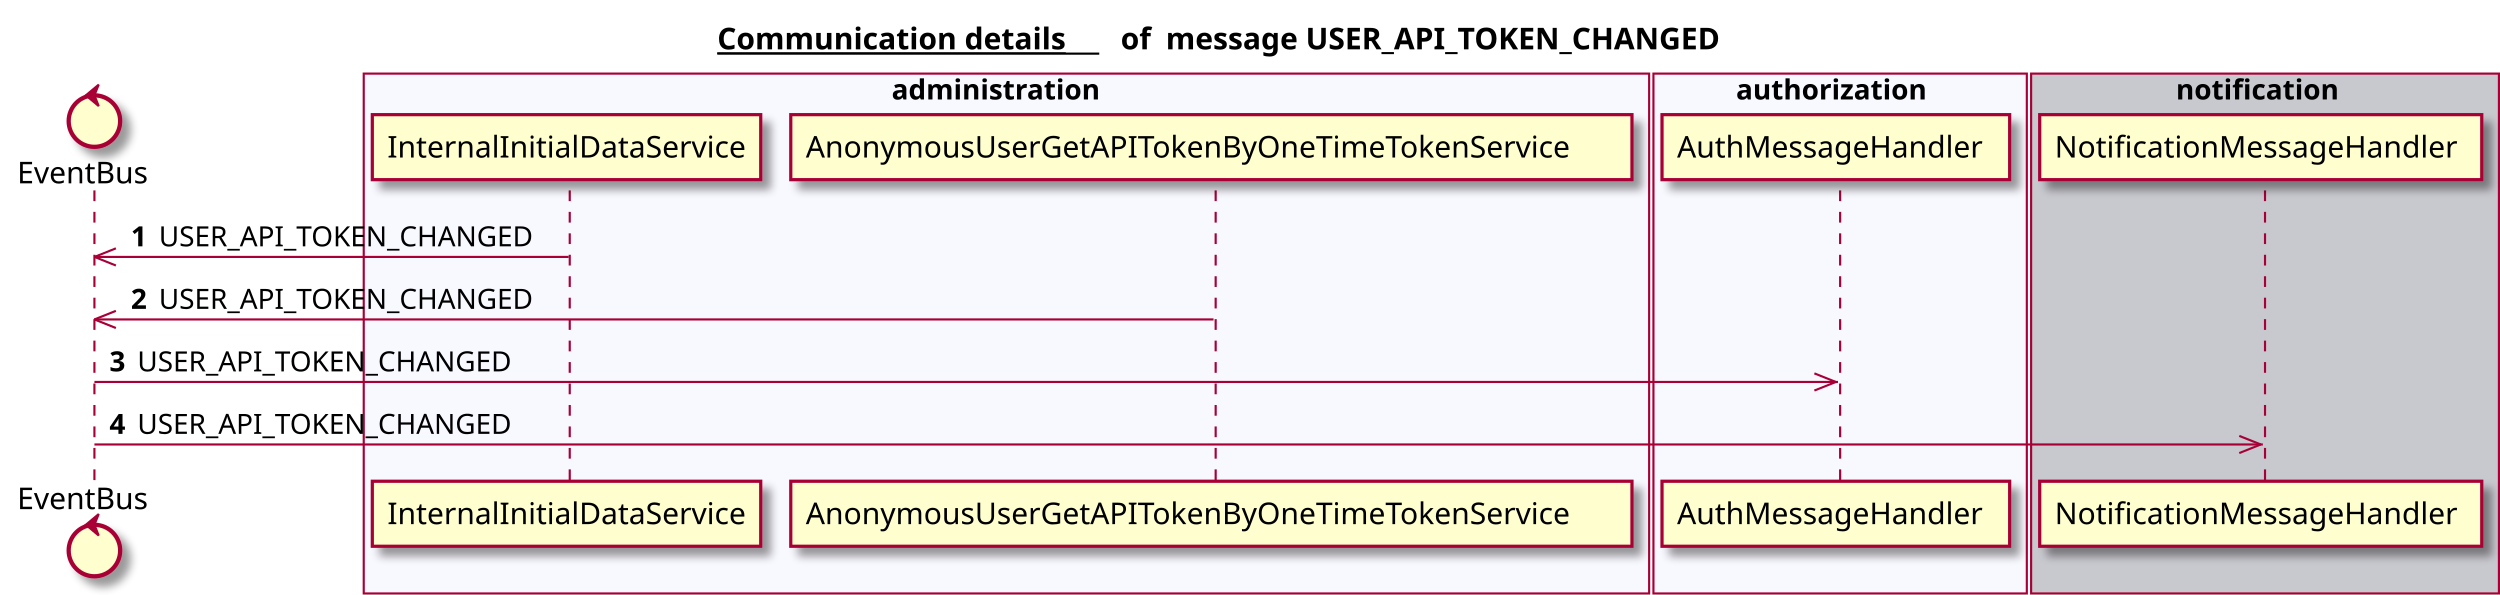
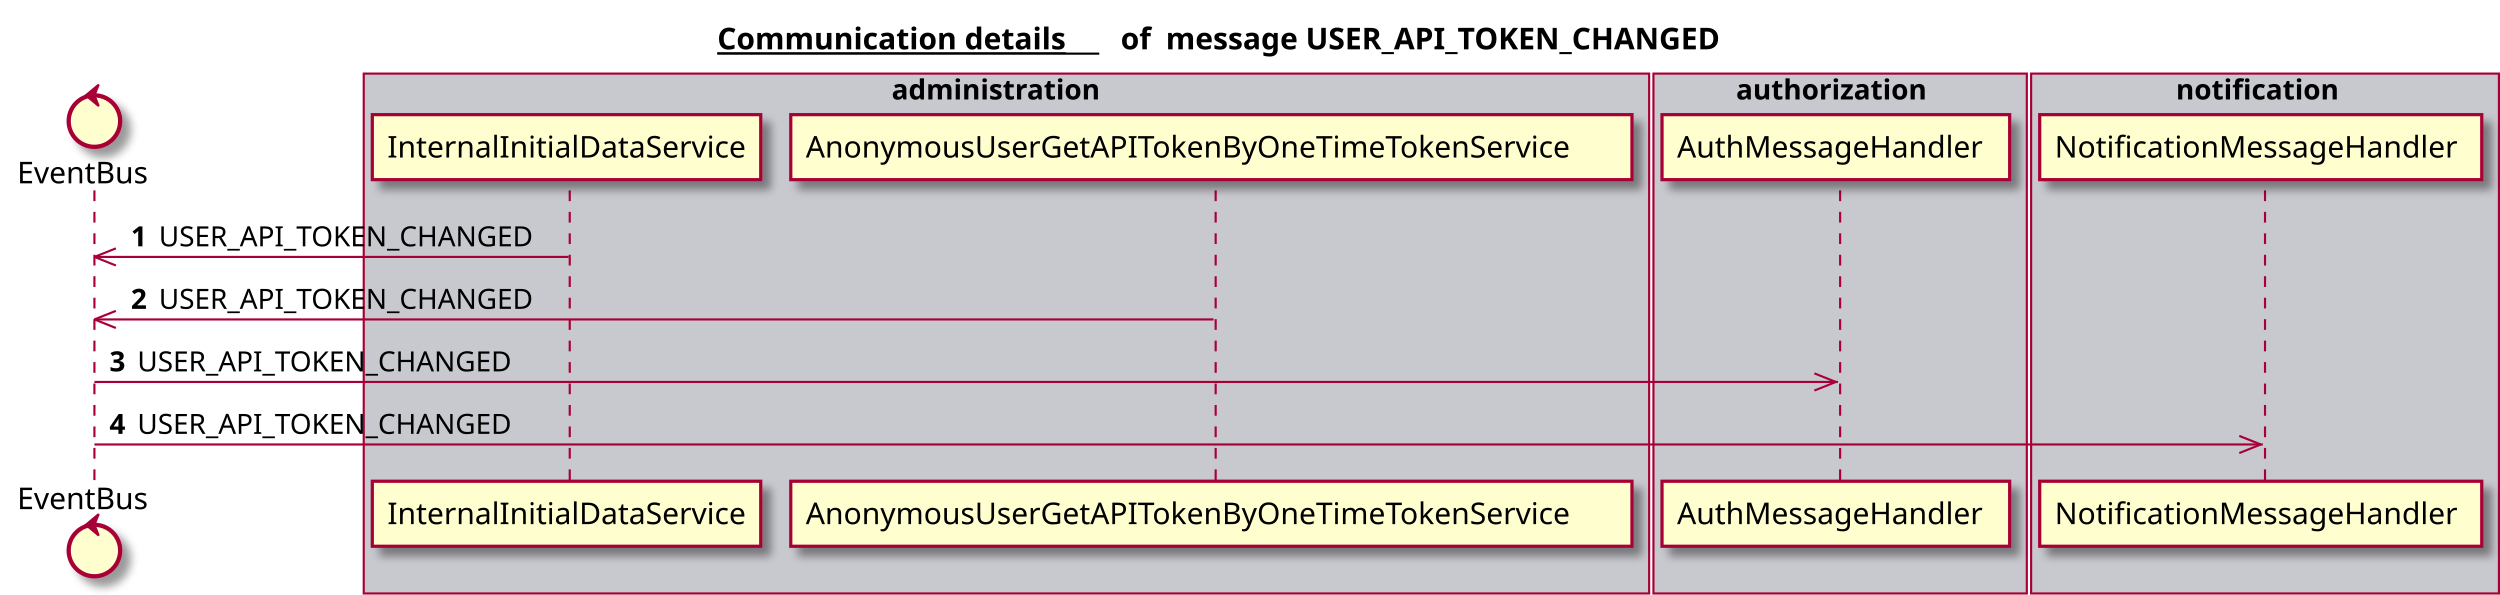
<svg xmlns="http://www.w3.org/2000/svg" contentScriptType="application/ecmascript" contentStyleType="text/css" height="277px" preserveAspectRatio="none" style="width:1165px;height:277px;" version="1.1" viewBox="0 0 1165 277" width="1165px" zoomAndPan="magnify">
  <defs>
-     <filter height="300%" id="ffp3wjn" width="300%" x="-1" y="-1">
+     <filter height="300%" id="fyxck0a" width="300%" x="-1" y="-1">
      <feGaussianBlur result="blurOut" stdDeviation="2.0" />
      <feColorMatrix in="blurOut" result="blurOut2" type="matrix" values="0 0 0 0 0 0 0 0 0 0 0 0 0 0 0 0 0 0 .4 0" />
      <feOffset dx="4.0" dy="4.0" in="blurOut2" result="blurOut3" />
      <feBlend in="SourceGraphic" in2="blurOut3" mode="normal" />
    </filter>
  </defs>
  <g>
    <text fill="#000000" font-family="sans-serif" font-size="14" font-weight="bold" lengthAdjust="spacingAndGlyphs" text-decoration="underline" textLength="178" x="334.25" y="22.995">Communication details</text>
    <line style="stroke: #000000; stroke-width: 1.0;" x1="334.25" x2="512.25" y1="24.995" y2="24.995" />
    <text fill="#000000" font-family="sans-serif" font-size="14" font-weight="bold" lengthAdjust="spacingAndGlyphs" textLength="16" x="522.25" y="22.995">of</text>
    <text fill="#000000" font-family="sans-serif" font-size="14" font-weight="bold" lengthAdjust="spacingAndGlyphs" textLength="291" x="543.25" y="22.995">message USER_API_TOKEN_CHANGED</text>
-     <rect fill="#F8F8FF" height="242.258" style="stroke: #A80036; stroke-width: 1.0;" width="599" x="169.5" y="34.297" />
+     <rect fill="#C8C8CF" height="242.258" style="stroke: #A80036; stroke-width: 1.0;" width="599" x="169.5" y="34.297" />
    <text fill="#000000" font-family="sans-serif" font-size="13" font-weight="bold" lengthAdjust="spacingAndGlyphs" textLength="107" x="415.5" y="46.364">administration</text>
-     <rect fill="#F8F8FF" height="242.258" style="stroke: #A80036; stroke-width: 1.0;" width="174" x="770.5" y="34.297" />
+     <rect fill="#C8C8CF" height="242.258" style="stroke: #A80036; stroke-width: 1.0;" width="174" x="770.5" y="34.297" />
    <text fill="#000000" font-family="sans-serif" font-size="13" font-weight="bold" lengthAdjust="spacingAndGlyphs" textLength="97" x="809" y="46.364">authorization</text>
    <rect fill="#C8C8CF" height="242.258" style="stroke: #A80036; stroke-width: 1.0;" width="218" x="946.5" y="34.297" />
    <text fill="#000000" font-family="sans-serif" font-size="13" font-weight="bold" lengthAdjust="spacingAndGlyphs" textLength="83" x="1014" y="46.364">notification</text>
    <line style="stroke: #A80036; stroke-width: 1.0; stroke-dasharray: 5.0,5.0;" x1="44" x2="44" y1="88.727" y2="225.258" />
    <line style="stroke: #A80036; stroke-width: 1.0; stroke-dasharray: 5.0,5.0;" x1="265.5" x2="265.5" y1="88.727" y2="225.258" />
    <line style="stroke: #A80036; stroke-width: 1.0; stroke-dasharray: 5.0,5.0;" x1="566.5" x2="566.5" y1="88.727" y2="225.258" />
    <line style="stroke: #A80036; stroke-width: 1.0; stroke-dasharray: 5.0,5.0;" x1="857.5" x2="857.5" y1="88.727" y2="225.258" />
    <line style="stroke: #A80036; stroke-width: 1.0; stroke-dasharray: 5.0,5.0;" x1="1055.5" x2="1055.5" y1="88.727" y2="225.258" />
    <text fill="#000000" font-family="sans-serif" font-size="14" lengthAdjust="spacingAndGlyphs" textLength="66" x="8" y="85.425">EventBus</text>
-     <ellipse cx="44" cy="56.43" fill="#FEFECE" filter="url(#ffp3wjn)" rx="12" ry="12" style="stroke: #A80036; stroke-width: 2.0;" />
+     <ellipse cx="44" cy="56.43" fill="#FEFECE" filter="url(#fyxck0a)" rx="12" ry="12" style="stroke: #A80036; stroke-width: 2.0;" />
    <polygon fill="#A80036" points="40,44.43,46,39.43,44,44.43,46,49.43,40,44.43" style="stroke: #A80036; stroke-width: 1.0;" />
    <text fill="#000000" font-family="sans-serif" font-size="14" lengthAdjust="spacingAndGlyphs" textLength="66" x="8" y="237.253">EventBus</text>
-     <ellipse cx="44" cy="256.555" fill="#FEFECE" filter="url(#ffp3wjn)" rx="12" ry="12" style="stroke: #A80036; stroke-width: 2.0;" />
+     <ellipse cx="44" cy="256.555" fill="#FEFECE" filter="url(#fyxck0a)" rx="12" ry="12" style="stroke: #A80036; stroke-width: 2.0;" />
    <polygon fill="#A80036" points="40,244.555,46,239.555,44,244.555,46,249.555,40,244.555" style="stroke: #A80036; stroke-width: 1.0;" />
-     <rect fill="#FEFECE" filter="url(#ffp3wjn)" height="30.297" style="stroke: #A80036; stroke-width: 1.5;" width="181" x="173.5" y="53.43" />
+     <rect fill="#FEFECE" filter="url(#fyxck0a)" height="30.297" style="stroke: #A80036; stroke-width: 1.5;" width="181" x="173.5" y="53.43" />
    <text fill="#000000" font-family="sans-serif" font-size="14" lengthAdjust="spacingAndGlyphs" textLength="167" x="180.5" y="73.425">InternalInitialDataService</text>
-     <rect fill="#FEFECE" filter="url(#ffp3wjn)" height="30.297" style="stroke: #A80036; stroke-width: 1.5;" width="181" x="173.5" y="224.258" />
+     <rect fill="#FEFECE" filter="url(#fyxck0a)" height="30.297" style="stroke: #A80036; stroke-width: 1.5;" width="181" x="173.5" y="224.258" />
    <text fill="#000000" font-family="sans-serif" font-size="14" lengthAdjust="spacingAndGlyphs" textLength="167" x="180.5" y="244.253">InternalInitialDataService</text>
-     <rect fill="#FEFECE" filter="url(#ffp3wjn)" height="30.297" style="stroke: #A80036; stroke-width: 1.5;" width="392" x="368.5" y="53.43" />
+     <rect fill="#FEFECE" filter="url(#fyxck0a)" height="30.297" style="stroke: #A80036; stroke-width: 1.5;" width="392" x="368.5" y="53.43" />
    <text fill="#000000" font-family="sans-serif" font-size="14" lengthAdjust="spacingAndGlyphs" textLength="378" x="375.5" y="73.425">AnonymousUserGetAPITokenByOneTimeTokenService</text>
-     <rect fill="#FEFECE" filter="url(#ffp3wjn)" height="30.297" style="stroke: #A80036; stroke-width: 1.5;" width="392" x="368.5" y="224.258" />
+     <rect fill="#FEFECE" filter="url(#fyxck0a)" height="30.297" style="stroke: #A80036; stroke-width: 1.5;" width="392" x="368.5" y="224.258" />
    <text fill="#000000" font-family="sans-serif" font-size="14" lengthAdjust="spacingAndGlyphs" textLength="378" x="375.5" y="244.253">AnonymousUserGetAPITokenByOneTimeTokenService</text>
-     <rect fill="#FEFECE" filter="url(#ffp3wjn)" height="30.297" style="stroke: #A80036; stroke-width: 1.5;" width="162" x="774.5" y="53.43" />
+     <rect fill="#FEFECE" filter="url(#fyxck0a)" height="30.297" style="stroke: #A80036; stroke-width: 1.5;" width="162" x="774.5" y="53.43" />
    <text fill="#000000" font-family="sans-serif" font-size="14" lengthAdjust="spacingAndGlyphs" textLength="148" x="781.5" y="73.425">AuthMessageHandler</text>
-     <rect fill="#FEFECE" filter="url(#ffp3wjn)" height="30.297" style="stroke: #A80036; stroke-width: 1.5;" width="162" x="774.5" y="224.258" />
+     <rect fill="#FEFECE" filter="url(#fyxck0a)" height="30.297" style="stroke: #A80036; stroke-width: 1.5;" width="162" x="774.5" y="224.258" />
    <text fill="#000000" font-family="sans-serif" font-size="14" lengthAdjust="spacingAndGlyphs" textLength="148" x="781.5" y="244.253">AuthMessageHandler</text>
-     <rect fill="#FEFECE" filter="url(#ffp3wjn)" height="30.297" style="stroke: #A80036; stroke-width: 1.5;" width="206" x="950.5" y="53.43" />
+     <rect fill="#FEFECE" filter="url(#fyxck0a)" height="30.297" style="stroke: #A80036; stroke-width: 1.5;" width="206" x="950.5" y="53.43" />
    <text fill="#000000" font-family="sans-serif" font-size="14" lengthAdjust="spacingAndGlyphs" textLength="192" x="957.5" y="73.425">NotificationMessageHandler</text>
-     <rect fill="#FEFECE" filter="url(#ffp3wjn)" height="30.297" style="stroke: #A80036; stroke-width: 1.5;" width="206" x="950.5" y="224.258" />
+     <rect fill="#FEFECE" filter="url(#fyxck0a)" height="30.297" style="stroke: #A80036; stroke-width: 1.5;" width="206" x="950.5" y="224.258" />
    <text fill="#000000" font-family="sans-serif" font-size="14" lengthAdjust="spacingAndGlyphs" textLength="192" x="957.5" y="244.253">NotificationMessageHandler</text>
    <line style="stroke: #A80036; stroke-width: 1.0;" x1="44" x2="54" y1="119.727" y2="115.727" />
    <line style="stroke: #A80036; stroke-width: 1.0;" x1="44" x2="54" y1="119.727" y2="123.727" />
    <line style="stroke: #A80036; stroke-width: 1.0;" x1="44" x2="265" y1="119.727" y2="119.727" />
    <text fill="#000000" font-family="sans-serif" font-size="13" font-weight="bold" lengthAdjust="spacingAndGlyphs" textLength="9" x="61" y="114.793">1</text>
    <text fill="#000000" font-family="sans-serif" font-size="13" lengthAdjust="spacingAndGlyphs" textLength="185" x="74" y="114.793">USER_API_TOKEN_CHANGED</text>
    <line style="stroke: #A80036; stroke-width: 1.0;" x1="44" x2="54" y1="148.859" y2="144.859" />
    <line style="stroke: #A80036; stroke-width: 1.0;" x1="44" x2="54" y1="148.859" y2="152.859" />
    <line style="stroke: #A80036; stroke-width: 1.0;" x1="44" x2="565.5" y1="148.859" y2="148.859" />
    <text fill="#000000" font-family="sans-serif" font-size="13" font-weight="bold" lengthAdjust="spacingAndGlyphs" textLength="9" x="61" y="143.926">2</text>
    <text fill="#000000" font-family="sans-serif" font-size="13" lengthAdjust="spacingAndGlyphs" textLength="185" x="74" y="143.926">USER_API_TOKEN_CHANGED</text>
    <line style="stroke: #A80036; stroke-width: 1.0;" x1="855.5" x2="845.5" y1="177.992" y2="173.992" />
    <line style="stroke: #A80036; stroke-width: 1.0;" x1="855.5" x2="845.5" y1="177.992" y2="181.992" />
    <line style="stroke: #A80036; stroke-width: 1.0;" x1="44" x2="856.5" y1="177.992" y2="177.992" />
    <text fill="#000000" font-family="sans-serif" font-size="13" font-weight="bold" lengthAdjust="spacingAndGlyphs" textLength="9" x="51" y="173.059">3</text>
    <text fill="#000000" font-family="sans-serif" font-size="13" lengthAdjust="spacingAndGlyphs" textLength="185" x="64" y="173.059">USER_API_TOKEN_CHANGED</text>
    <line style="stroke: #A80036; stroke-width: 1.0;" x1="1053.5" x2="1043.5" y1="207.125" y2="203.125" />
    <line style="stroke: #A80036; stroke-width: 1.0;" x1="1053.5" x2="1043.5" y1="207.125" y2="211.125" />
    <line style="stroke: #A80036; stroke-width: 1.0;" x1="44" x2="1054.5" y1="207.125" y2="207.125" />
    <text fill="#000000" font-family="sans-serif" font-size="13" font-weight="bold" lengthAdjust="spacingAndGlyphs" textLength="9" x="51" y="202.192">4</text>
    <text fill="#000000" font-family="sans-serif" font-size="13" lengthAdjust="spacingAndGlyphs" textLength="185" x="64" y="202.192">USER_API_TOKEN_CHANGED</text>
  </g>
</svg>
